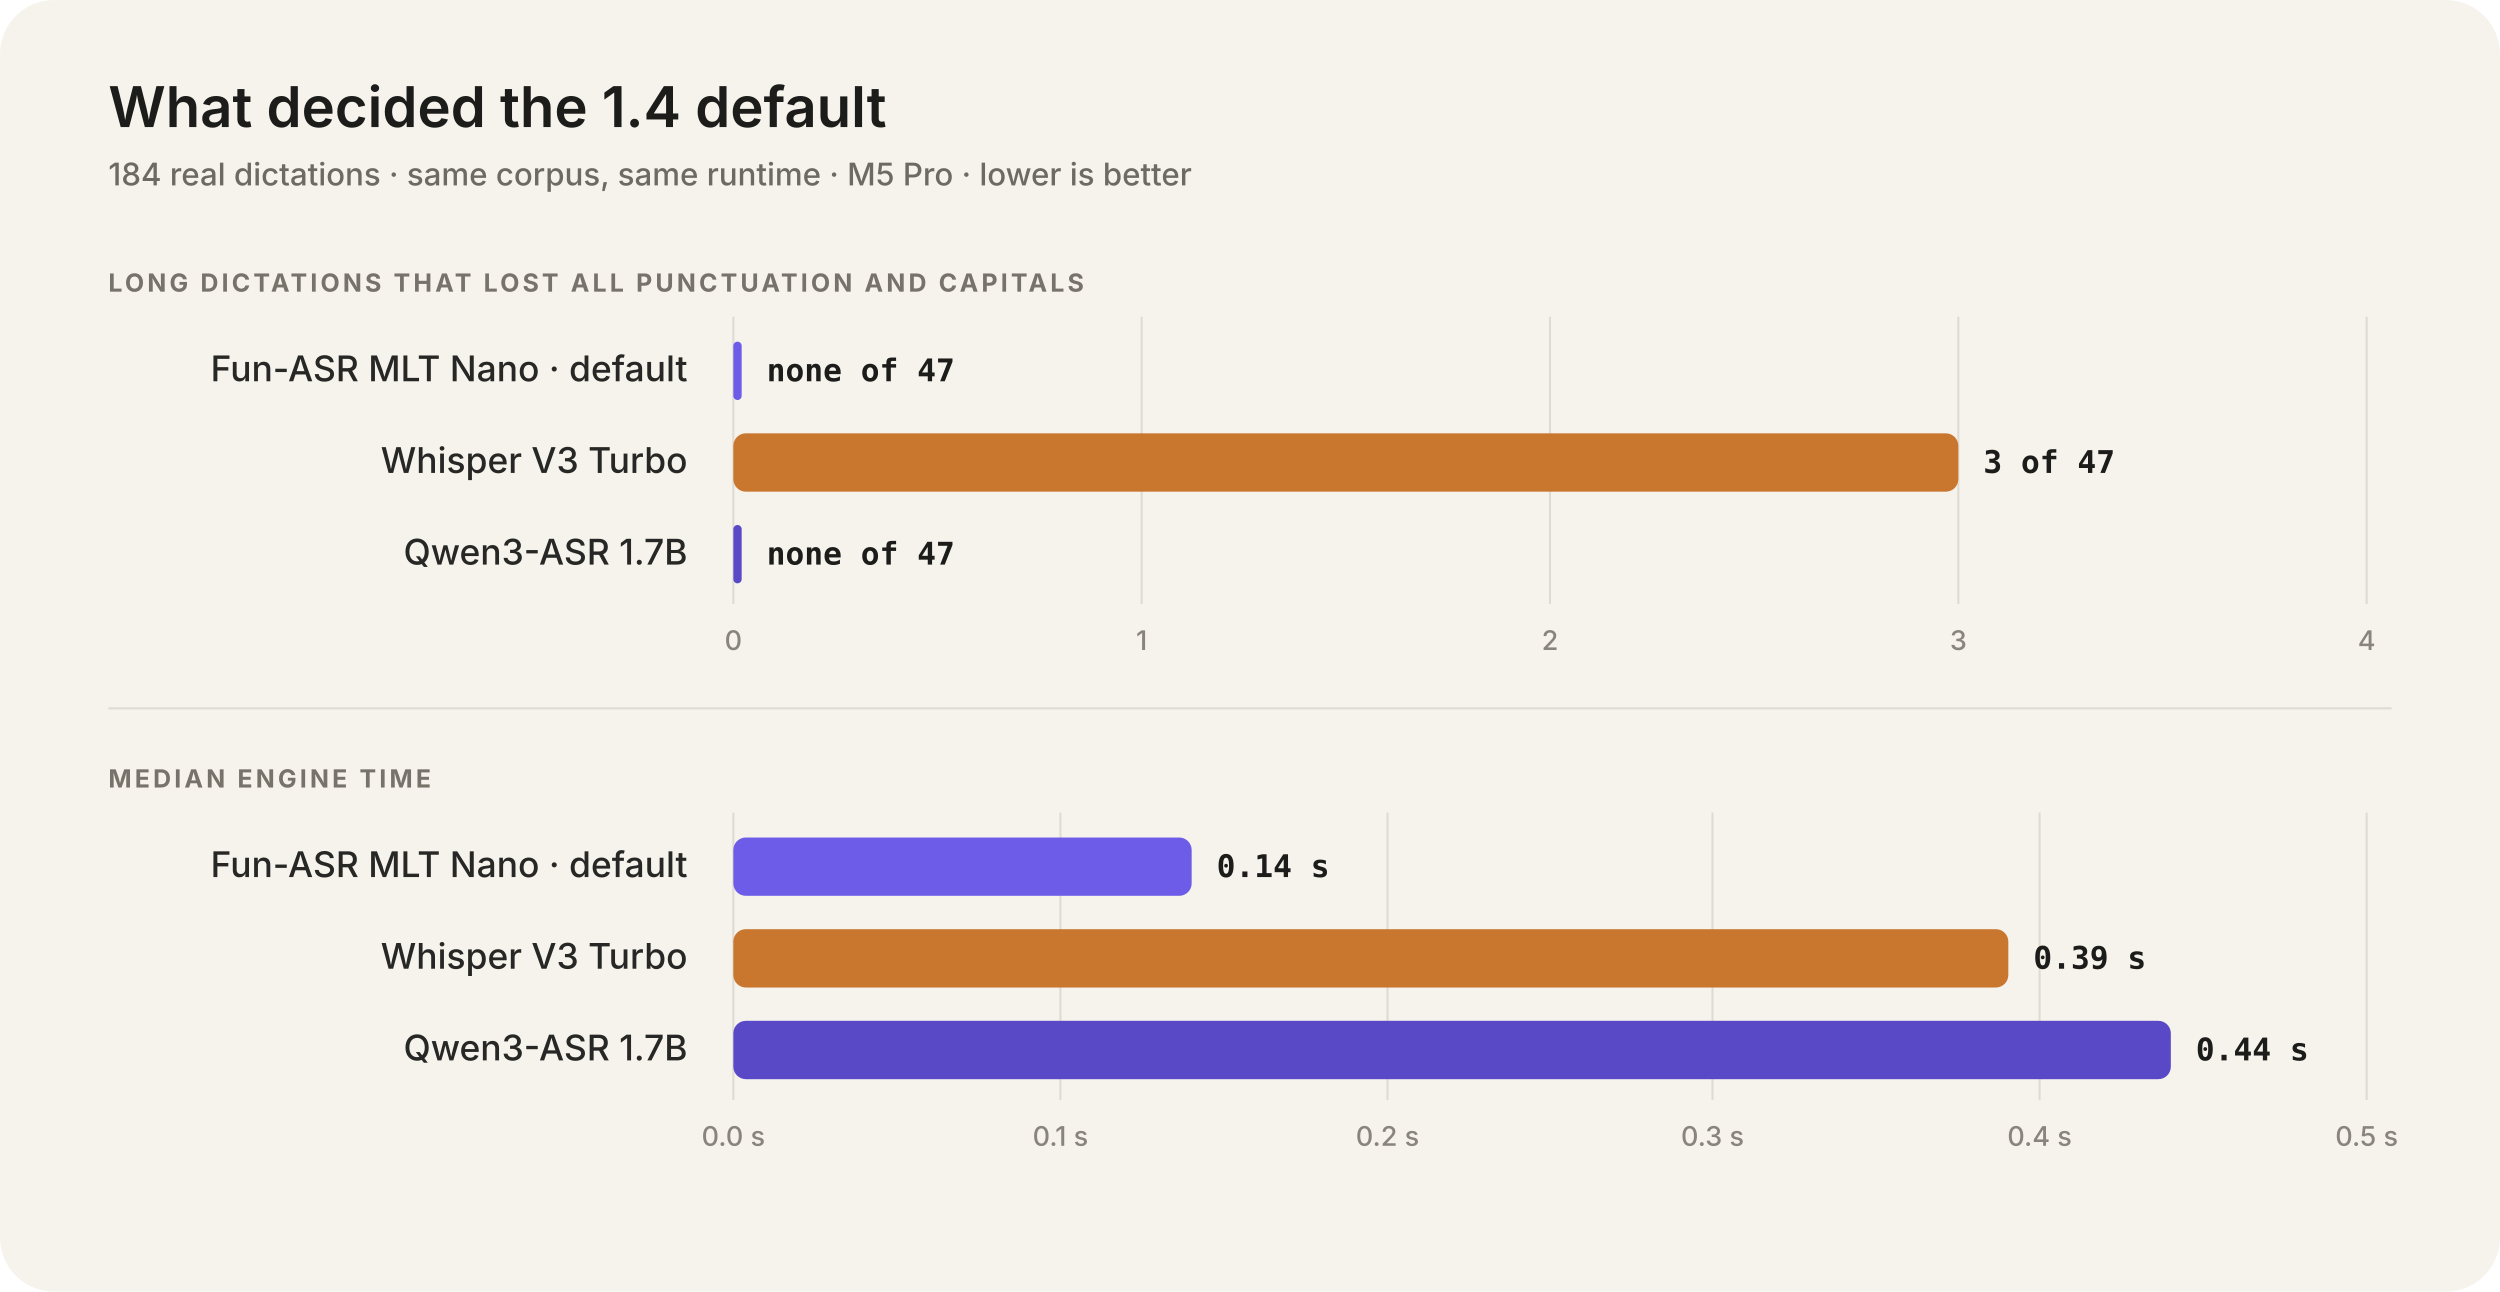
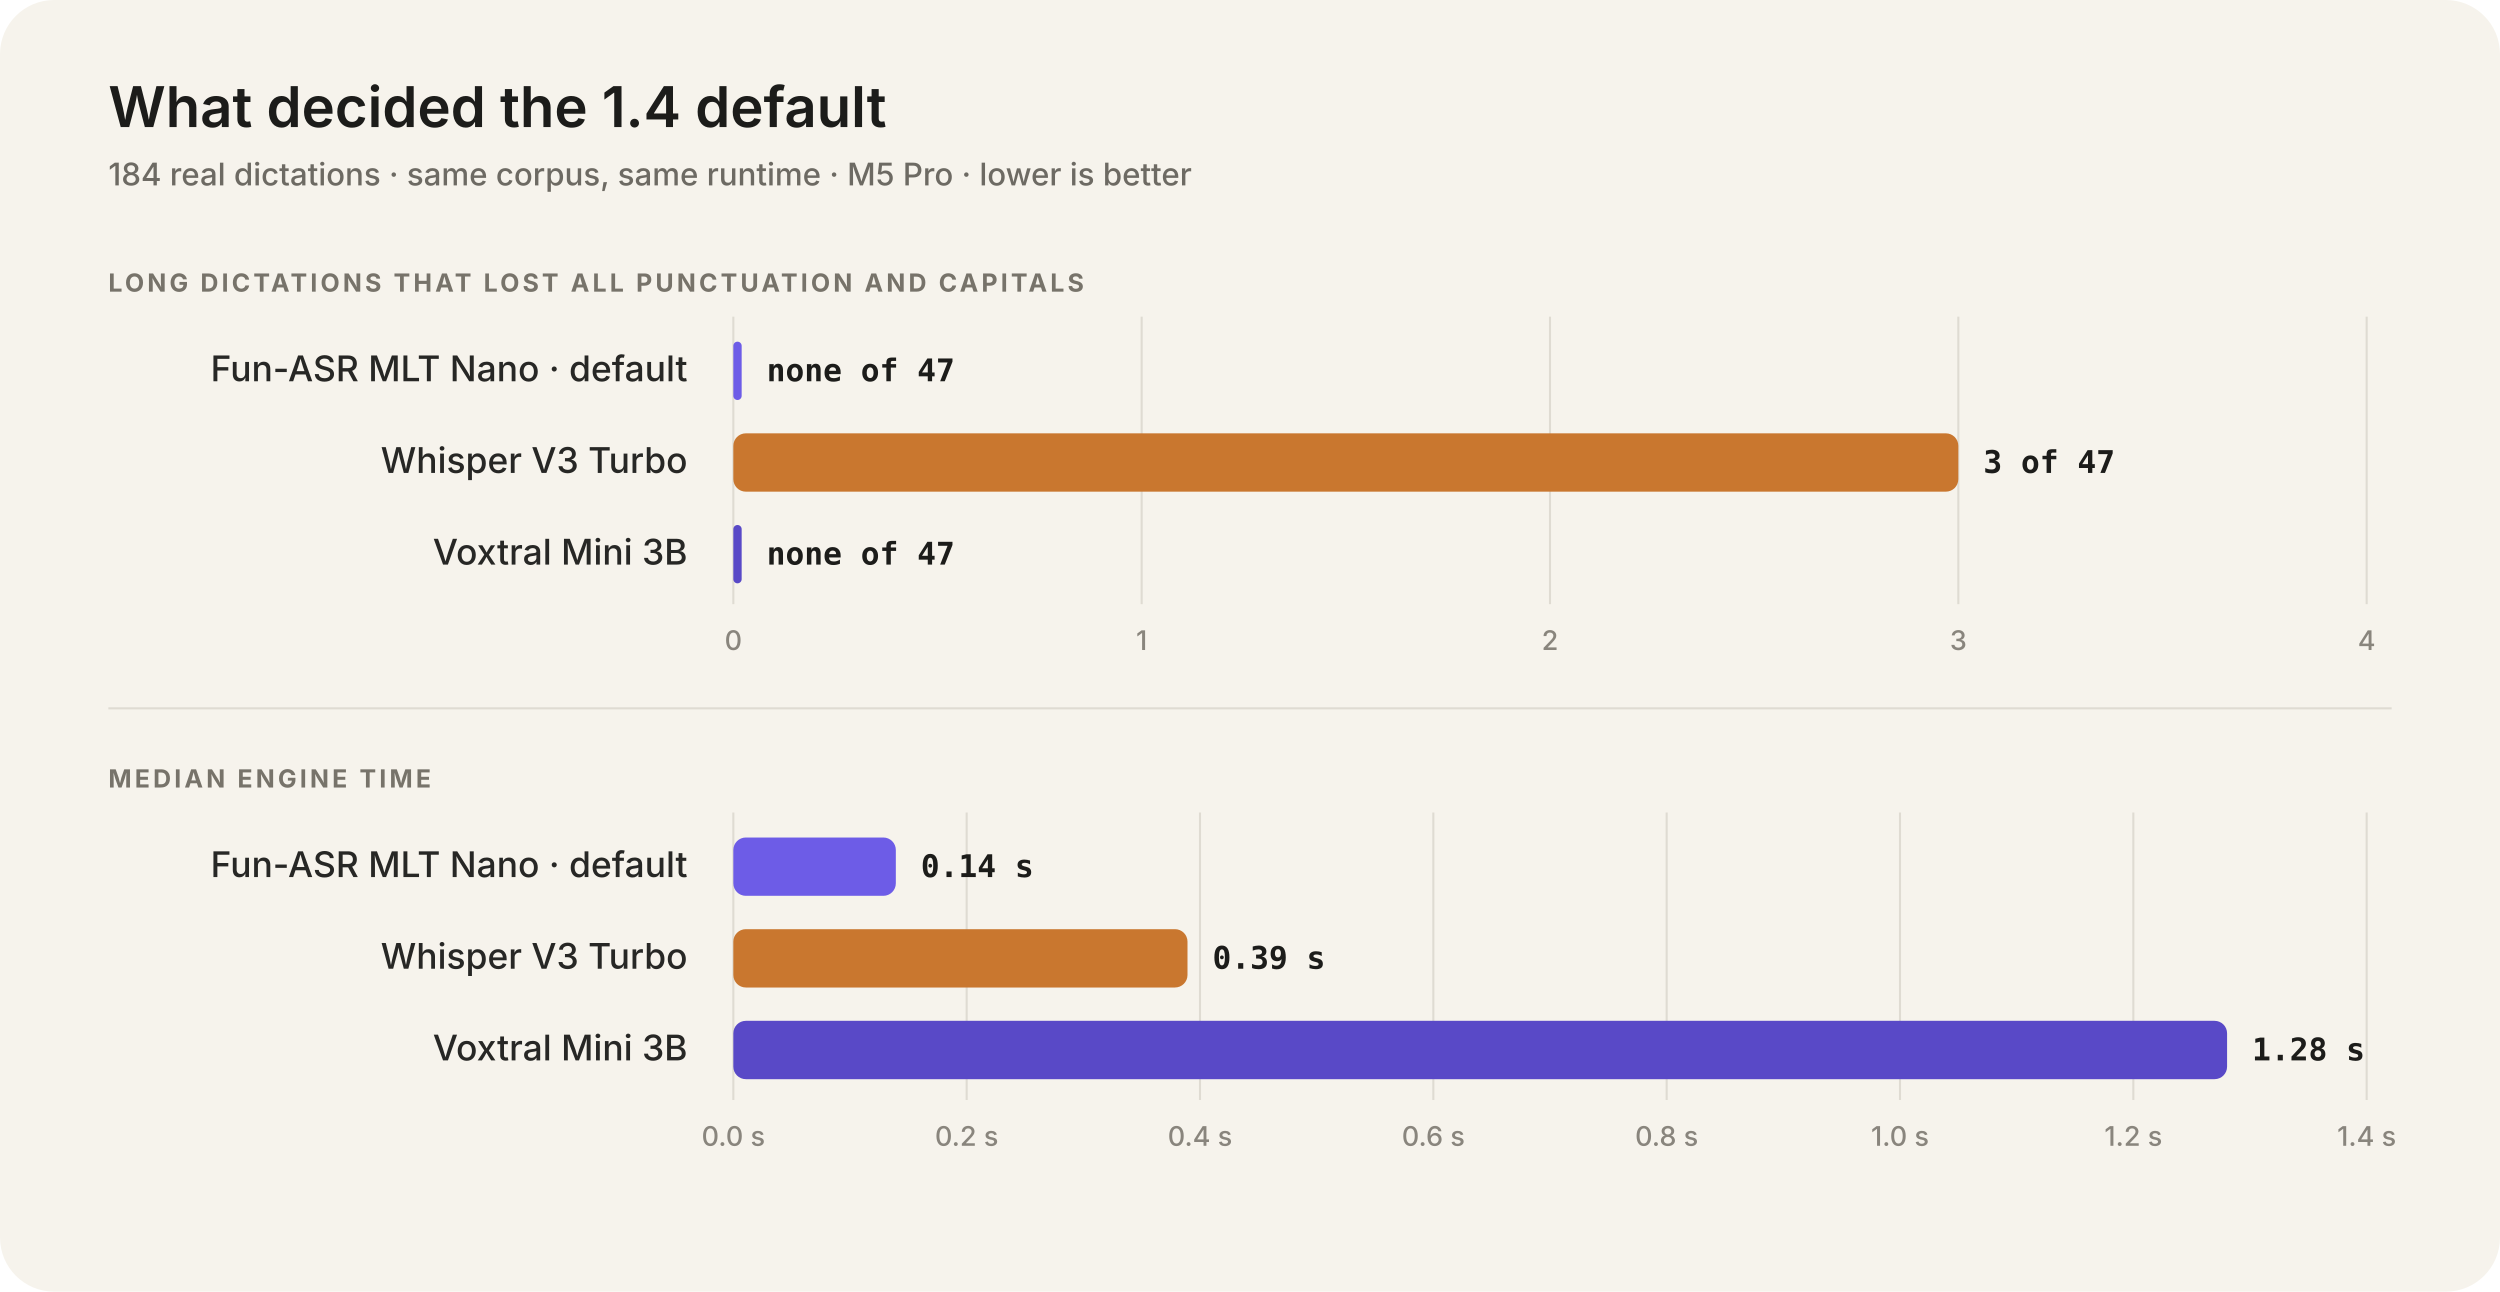
<svg xmlns="http://www.w3.org/2000/svg" width="1200" height="620" viewBox="0 0 1200 620" role="img" aria-labelledby="title desc">
  <defs>
    <style>
      .h{font:600 27px -apple-system,BlinkMacSystemFont,"Segoe UI",sans-serif;fill:#1c1c1a}
      .sub{font:450 15px -apple-system,BlinkMacSystemFont,"Segoe UI",sans-serif;fill:#6d6a63}
      .label{font:550 17px -apple-system,BlinkMacSystemFont,"Segoe UI",sans-serif;fill:#272725}
      .value{font:600 15px ui-monospace,SFMono-Regular,Menlo,monospace;fill:#1c1c1a}
      .tick{font:450 13px -apple-system,BlinkMacSystemFont,"Segoe UI",sans-serif;fill:#89857d}
      .grid{stroke:#dfdbd2;stroke-width:1}
      .group{font:650 12px -apple-system,BlinkMacSystemFont,"Segoe UI",sans-serif;letter-spacing:1.5px;fill:#77736a}
    </style>
  </defs>
  <rect width="1200" height="620" rx="26" fill="#f6f3ec" />
  <text x="52" y="61" class="h">What decided the 1.4 default</text>
  <text x="52" y="89" class="sub">184 real dictations · same corpus, same runtime · M5 Pro · lower is better</text>
  <text x="52" y="140" class="group">LONG DICTATIONS THAT LOST ALL PUNCTUATION AND CAPITALS</text>
  <line x1="352" y1="152" x2="352" y2="290" class="grid" />
  <line x1="548" y1="152" x2="548" y2="290" class="grid" />
  <line x1="744" y1="152" x2="744" y2="290" class="grid" />
  <line x1="940" y1="152" x2="940" y2="290" class="grid" />
  <line x1="1136" y1="152" x2="1136" y2="290" class="grid" />
  <text x="352" y="312" text-anchor="middle" class="tick">0</text>
  <text x="548" y="312" text-anchor="middle" class="tick">1</text>
  <text x="744" y="312" text-anchor="middle" class="tick">2</text>
  <text x="940" y="312" text-anchor="middle" class="tick">3</text>
  <text x="1136" y="312" text-anchor="middle" class="tick">4</text>
  <text x="330" y="183" text-anchor="end" class="label">Fun-ASR MLT Nano · default</text>
  <rect x="352" y="164" width="4" height="28" rx="2" fill="#6d5ce7" />
  <text x="368" y="183" class="value">none of 47</text>
  <text x="330" y="227" text-anchor="end" class="label">Whisper V3 Turbo</text>
  <rect x="352" y="208" width="588" height="28" rx="6" fill="#c9772f" />
  <text x="952" y="227" class="value">3 of 47</text>
-   <text x="330" y="271" text-anchor="end" class="label">Qwen3-ASR 1.7B</text>
+   <text x="330" y="271" text-anchor="end" class="label">Voxtral Mini 3B</text>
  <rect x="352" y="252" width="4" height="28" rx="2" fill="#5949c7" />
  <text x="368" y="271" class="value">none of 47</text>
  <line x1="52" y1="340" x2="1148" y2="340" class="grid" />
  <text x="52" y="378" class="group">MEDIAN ENGINE TIME</text>
  <line x1="352" y1="390" x2="352" y2="528" class="grid" />
-   <line x1="509" y1="390" x2="509" y2="528" class="grid" />
-   <line x1="666" y1="390" x2="666" y2="528" class="grid" />
-   <line x1="822" y1="390" x2="822" y2="528" class="grid" />
-   <line x1="979" y1="390" x2="979" y2="528" class="grid" />
+   <line x1="464" y1="390" x2="464" y2="528" class="grid" />
+   <line x1="576" y1="390" x2="576" y2="528" class="grid" />
+   <line x1="688" y1="390" x2="688" y2="528" class="grid" />
+   <line x1="800" y1="390" x2="800" y2="528" class="grid" />
+   <line x1="912" y1="390" x2="912" y2="528" class="grid" />
+   <line x1="1024" y1="390" x2="1024" y2="528" class="grid" />
  <line x1="1136" y1="390" x2="1136" y2="528" class="grid" />
  <text x="352" y="550" text-anchor="middle" class="tick">0.0 s</text>
-   <text x="509" y="550" text-anchor="middle" class="tick">0.1 s</text>
-   <text x="666" y="550" text-anchor="middle" class="tick">0.2 s</text>
-   <text x="822" y="550" text-anchor="middle" class="tick">0.3 s</text>
-   <text x="979" y="550" text-anchor="middle" class="tick">0.4 s</text>
-   <text x="1136" y="550" text-anchor="middle" class="tick">0.5 s</text>
+   <text x="464" y="550" text-anchor="middle" class="tick">0.2 s</text>
+   <text x="576" y="550" text-anchor="middle" class="tick">0.4 s</text>
+   <text x="688" y="550" text-anchor="middle" class="tick">0.6 s</text>
+   <text x="800" y="550" text-anchor="middle" class="tick">0.8 s</text>
+   <text x="912" y="550" text-anchor="middle" class="tick">1.0 s</text>
+   <text x="1024" y="550" text-anchor="middle" class="tick">1.2 s</text>
+   <text x="1136" y="550" text-anchor="middle" class="tick">1.4 s</text>
  <text x="330" y="421" text-anchor="end" class="label">Fun-ASR MLT Nano · default</text>
-   <rect x="352" y="402" width="220" height="28" rx="6" fill="#6d5ce7" />
-   <text x="584" y="421" class="value">0.14 s</text>
+   <rect x="352" y="402" width="78" height="28" rx="6" fill="#6d5ce7" />
+   <text x="442" y="421" class="value">0.14 s</text>
  <text x="330" y="465" text-anchor="end" class="label">Whisper V3 Turbo</text>
-   <rect x="352" y="446" width="612" height="28" rx="6" fill="#c9772f" />
-   <text x="976" y="465" class="value">0.39 s</text>
-   <text x="330" y="509" text-anchor="end" class="label">Qwen3-ASR 1.7B</text>
-   <rect x="352" y="490" width="690" height="28" rx="6" fill="#5949c7" />
-   <text x="1054" y="509" class="value">0.44 s</text>
+   <rect x="352" y="446" width="218" height="28" rx="6" fill="#c9772f" />
+   <text x="582" y="465" class="value">0.39 s</text>
+   <text x="330" y="509" text-anchor="end" class="label">Voxtral Mini 3B</text>
+   <rect x="352" y="490" width="717" height="28" rx="6" fill="#5949c7" />
+   <text x="1081" y="509" class="value">1.28 s</text>
</svg>
